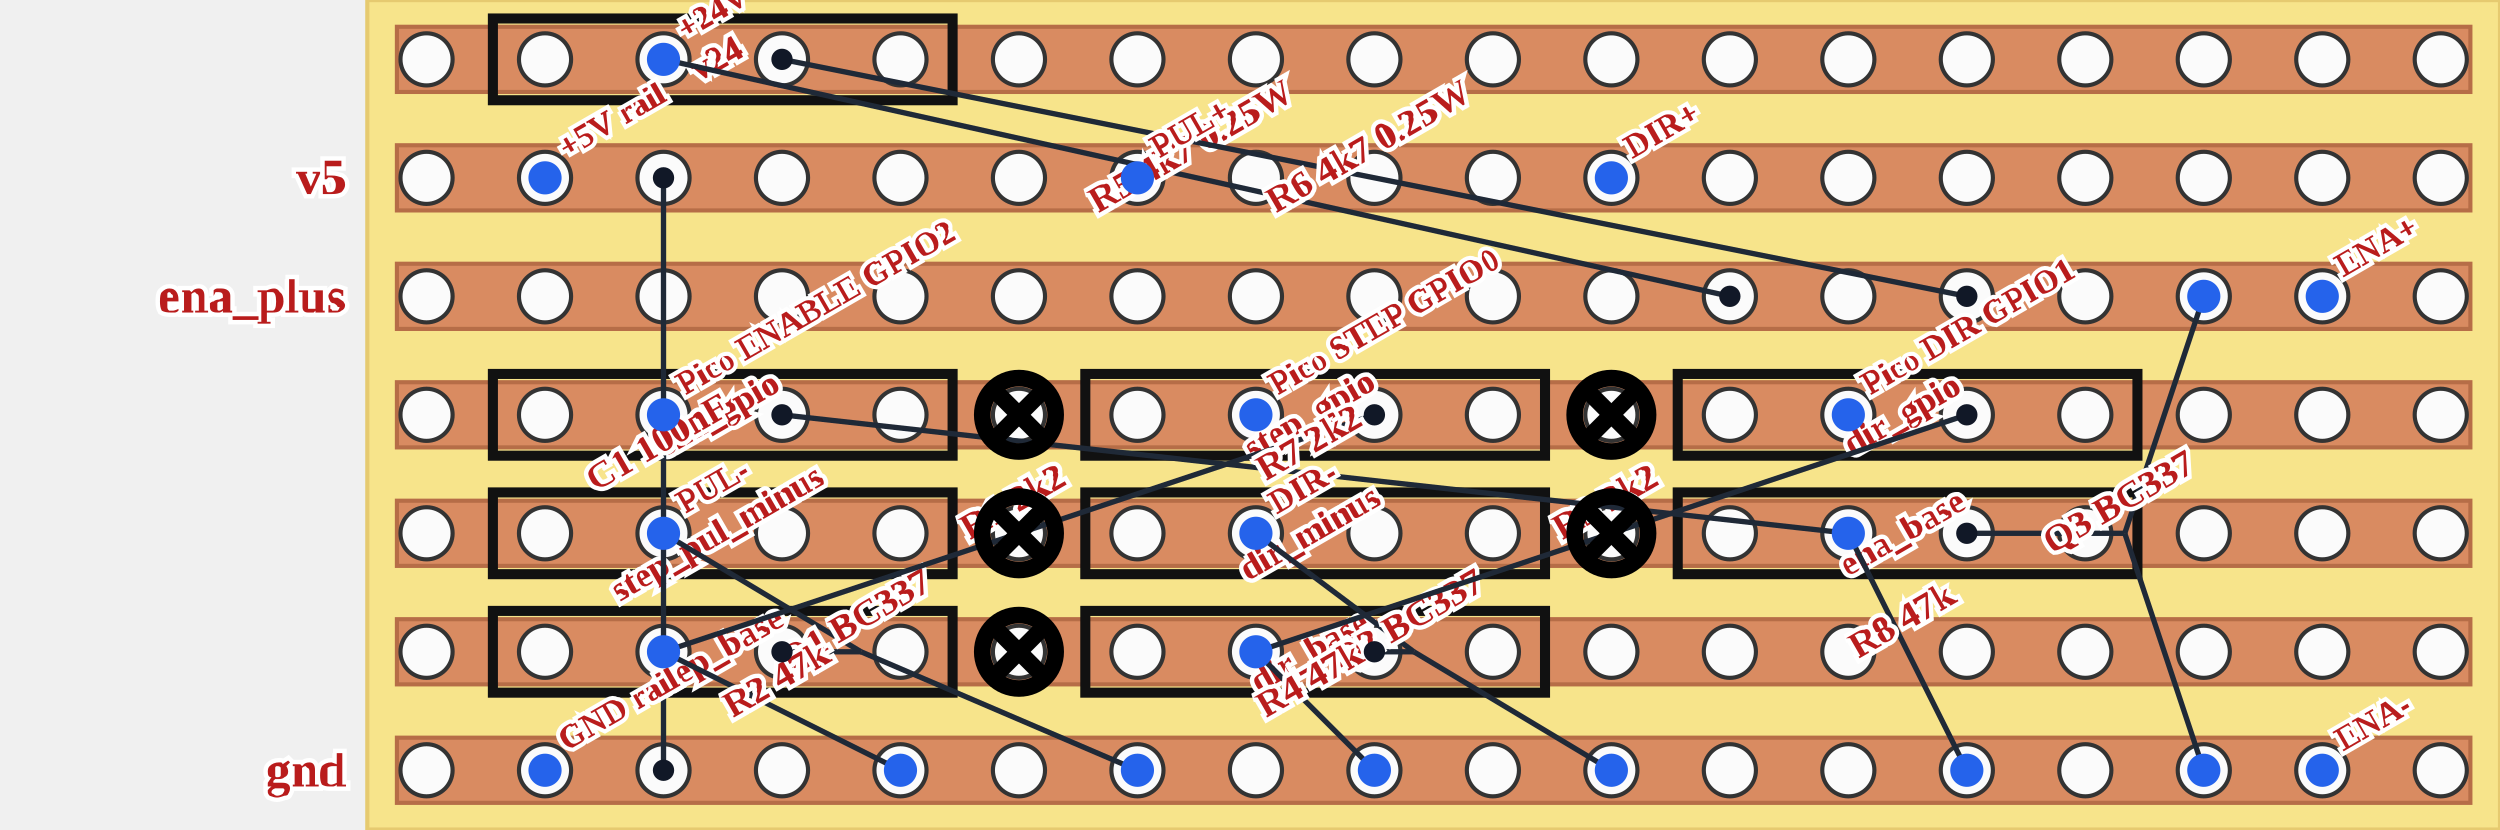
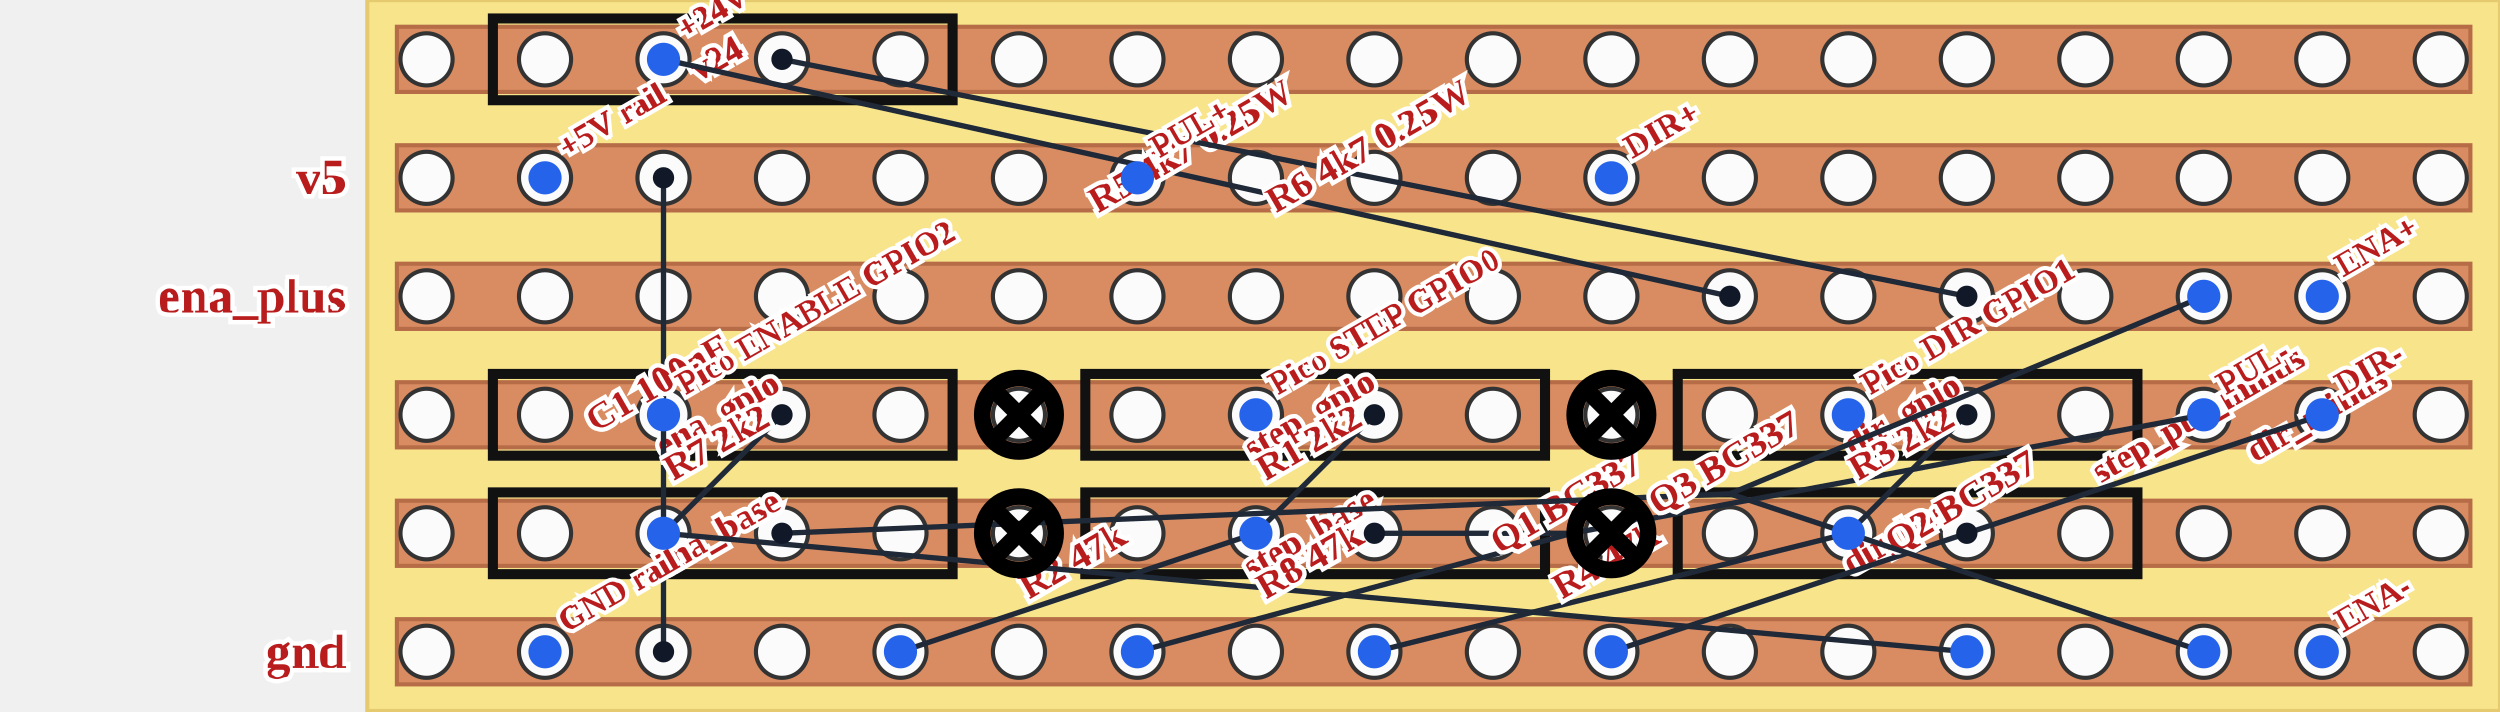
- <svg xmlns="http://www.w3.org/2000/svg" width="675" height="224" viewBox="-3.100 0 21.100 7.000">
-   <rect class="board" x="0" y="0" width="18.000" height="7.000" fill="#f7e48b" stroke="#e6ca70" stroke-width="0.035" />
+ <svg xmlns="http://www.w3.org/2000/svg" width="675" height="192" viewBox="-3.100 0 21.100 6.000">
+   <rect class="board" x="0" y="0" width="18.000" height="6.000" fill="#f7e48b" stroke="#e6ca70" stroke-width="0.035" />
  <rect class="copper-strip" data-row="0" data-net="v24" x="0.250" y="0.225" width="17.500" height="0.550" fill="#d98b61" stroke="#b66d47" stroke-width="0.035" />
  <text class="overlay-net-label" data-row="1" data-net="v5" x="-0.180" y="1.635" font-size="0.420" font-weight="700" text-anchor="end" fill="#b91c1c" stroke="#ffffff" stroke-width="0.075" paint-order="stroke">v5</text>
  <rect class="copper-strip" data-row="1" data-net="v5" x="0.250" y="1.225" width="17.500" height="0.550" fill="#d98b61" stroke="#b66d47" stroke-width="0.035" />
  <text class="overlay-net-label" data-row="2" data-net="ena_plus" x="-0.180" y="2.635" font-size="0.420" font-weight="700" text-anchor="end" fill="#b91c1c" stroke="#ffffff" stroke-width="0.075" paint-order="stroke">ena_plus</text>
  <rect class="copper-strip" data-row="2" data-net="ena_plus" x="0.250" y="2.225" width="17.500" height="0.550" fill="#d98b61" stroke="#b66d47" stroke-width="0.035" />
  <rect class="copper-strip" data-row="3" data-net="" x="0.250" y="3.225" width="17.500" height="0.550" fill="#d98b61" stroke="#b66d47" stroke-width="0.035" />
  <rect class="copper-strip" data-row="4" data-net="" x="0.250" y="4.225" width="17.500" height="0.550" fill="#d98b61" stroke="#b66d47" stroke-width="0.035" />
-   <rect class="copper-strip" data-row="5" data-net="" x="0.250" y="5.225" width="17.500" height="0.550" fill="#d98b61" stroke="#b66d47" stroke-width="0.035" />
-   <text class="overlay-net-label" data-row="6" data-net="gnd" x="-0.180" y="6.635" font-size="0.420" font-weight="700" text-anchor="end" fill="#b91c1c" stroke="#ffffff" stroke-width="0.075" paint-order="stroke">gnd</text>
-   <rect class="copper-strip" data-row="6" data-net="gnd" x="0.250" y="6.225" width="17.500" height="0.550" fill="#d98b61" stroke="#b66d47" stroke-width="0.035" />
+   <text class="overlay-net-label" data-row="5" data-net="gnd" x="-0.180" y="5.635" font-size="0.420" font-weight="700" text-anchor="end" fill="#b91c1c" stroke="#ffffff" stroke-width="0.075" paint-order="stroke">gnd</text>
+   <rect class="copper-strip" data-row="5" data-net="gnd" x="0.250" y="5.225" width="17.500" height="0.550" fill="#d98b61" stroke="#b66d47" stroke-width="0.035" />
  <circle class="hole" data-col="0" data-row="0" cx="0.500" cy="0.500" r="0.220" fill="#fbfbfb" stroke="#333333" stroke-width="0.035" />
  <circle class="hole" data-col="1" data-row="0" cx="1.500" cy="0.500" r="0.220" fill="#fbfbfb" stroke="#333333" stroke-width="0.035" />
  <circle class="hole" data-col="2" data-row="0" cx="2.500" cy="0.500" r="0.220" fill="#fbfbfb" stroke="#333333" stroke-width="0.035" />
  <circle class="hole" data-col="3" data-row="0" cx="3.500" cy="0.500" r="0.220" fill="#fbfbfb" stroke="#333333" stroke-width="0.035" />
  <circle class="hole" data-col="4" data-row="0" cx="4.500" cy="0.500" r="0.220" fill="#fbfbfb" stroke="#333333" stroke-width="0.035" />
  <circle class="hole" data-col="5" data-row="0" cx="5.500" cy="0.500" r="0.220" fill="#fbfbfb" stroke="#333333" stroke-width="0.035" />
  <circle class="hole" data-col="6" data-row="0" cx="6.500" cy="0.500" r="0.220" fill="#fbfbfb" stroke="#333333" stroke-width="0.035" />
  <circle class="hole" data-col="7" data-row="0" cx="7.500" cy="0.500" r="0.220" fill="#fbfbfb" stroke="#333333" stroke-width="0.035" />
  <circle class="hole" data-col="8" data-row="0" cx="8.500" cy="0.500" r="0.220" fill="#fbfbfb" stroke="#333333" stroke-width="0.035" />
  <circle class="hole" data-col="9" data-row="0" cx="9.500" cy="0.500" r="0.220" fill="#fbfbfb" stroke="#333333" stroke-width="0.035" />
  <circle class="hole" data-col="10" data-row="0" cx="10.500" cy="0.500" r="0.220" fill="#fbfbfb" stroke="#333333" stroke-width="0.035" />
  <circle class="hole" data-col="11" data-row="0" cx="11.500" cy="0.500" r="0.220" fill="#fbfbfb" stroke="#333333" stroke-width="0.035" />
  <circle class="hole" data-col="12" data-row="0" cx="12.500" cy="0.500" r="0.220" fill="#fbfbfb" stroke="#333333" stroke-width="0.035" />
  <circle class="hole" data-col="13" data-row="0" cx="13.500" cy="0.500" r="0.220" fill="#fbfbfb" stroke="#333333" stroke-width="0.035" />
  <circle class="hole" data-col="14" data-row="0" cx="14.500" cy="0.500" r="0.220" fill="#fbfbfb" stroke="#333333" stroke-width="0.035" />
  <circle class="hole" data-col="15" data-row="0" cx="15.500" cy="0.500" r="0.220" fill="#fbfbfb" stroke="#333333" stroke-width="0.035" />
  <circle class="hole" data-col="16" data-row="0" cx="16.500" cy="0.500" r="0.220" fill="#fbfbfb" stroke="#333333" stroke-width="0.035" />
  <circle class="hole" data-col="17" data-row="0" cx="17.500" cy="0.500" r="0.220" fill="#fbfbfb" stroke="#333333" stroke-width="0.035" />
  <circle class="hole" data-col="0" data-row="1" cx="0.500" cy="1.500" r="0.220" fill="#fbfbfb" stroke="#333333" stroke-width="0.035" />
  <circle class="hole" data-col="1" data-row="1" cx="1.500" cy="1.500" r="0.220" fill="#fbfbfb" stroke="#333333" stroke-width="0.035" />
  <circle class="hole" data-col="2" data-row="1" cx="2.500" cy="1.500" r="0.220" fill="#fbfbfb" stroke="#333333" stroke-width="0.035" />
  <circle class="hole" data-col="3" data-row="1" cx="3.500" cy="1.500" r="0.220" fill="#fbfbfb" stroke="#333333" stroke-width="0.035" />
  <circle class="hole" data-col="4" data-row="1" cx="4.500" cy="1.500" r="0.220" fill="#fbfbfb" stroke="#333333" stroke-width="0.035" />
  <circle class="hole" data-col="5" data-row="1" cx="5.500" cy="1.500" r="0.220" fill="#fbfbfb" stroke="#333333" stroke-width="0.035" />
  <circle class="hole" data-col="6" data-row="1" cx="6.500" cy="1.500" r="0.220" fill="#fbfbfb" stroke="#333333" stroke-width="0.035" />
  <circle class="hole" data-col="7" data-row="1" cx="7.500" cy="1.500" r="0.220" fill="#fbfbfb" stroke="#333333" stroke-width="0.035" />
  <circle class="hole" data-col="8" data-row="1" cx="8.500" cy="1.500" r="0.220" fill="#fbfbfb" stroke="#333333" stroke-width="0.035" />
  <circle class="hole" data-col="9" data-row="1" cx="9.500" cy="1.500" r="0.220" fill="#fbfbfb" stroke="#333333" stroke-width="0.035" />
  <circle class="hole" data-col="10" data-row="1" cx="10.500" cy="1.500" r="0.220" fill="#fbfbfb" stroke="#333333" stroke-width="0.035" />
  <circle class="hole" data-col="11" data-row="1" cx="11.500" cy="1.500" r="0.220" fill="#fbfbfb" stroke="#333333" stroke-width="0.035" />
  <circle class="hole" data-col="12" data-row="1" cx="12.500" cy="1.500" r="0.220" fill="#fbfbfb" stroke="#333333" stroke-width="0.035" />
  <circle class="hole" data-col="13" data-row="1" cx="13.500" cy="1.500" r="0.220" fill="#fbfbfb" stroke="#333333" stroke-width="0.035" />
  <circle class="hole" data-col="14" data-row="1" cx="14.500" cy="1.500" r="0.220" fill="#fbfbfb" stroke="#333333" stroke-width="0.035" />
  <circle class="hole" data-col="15" data-row="1" cx="15.500" cy="1.500" r="0.220" fill="#fbfbfb" stroke="#333333" stroke-width="0.035" />
  <circle class="hole" data-col="16" data-row="1" cx="16.500" cy="1.500" r="0.220" fill="#fbfbfb" stroke="#333333" stroke-width="0.035" />
  <circle class="hole" data-col="17" data-row="1" cx="17.500" cy="1.500" r="0.220" fill="#fbfbfb" stroke="#333333" stroke-width="0.035" />
  <circle class="hole" data-col="0" data-row="2" cx="0.500" cy="2.500" r="0.220" fill="#fbfbfb" stroke="#333333" stroke-width="0.035" />
  <circle class="hole" data-col="1" data-row="2" cx="1.500" cy="2.500" r="0.220" fill="#fbfbfb" stroke="#333333" stroke-width="0.035" />
  <circle class="hole" data-col="2" data-row="2" cx="2.500" cy="2.500" r="0.220" fill="#fbfbfb" stroke="#333333" stroke-width="0.035" />
  <circle class="hole" data-col="3" data-row="2" cx="3.500" cy="2.500" r="0.220" fill="#fbfbfb" stroke="#333333" stroke-width="0.035" />
  <circle class="hole" data-col="4" data-row="2" cx="4.500" cy="2.500" r="0.220" fill="#fbfbfb" stroke="#333333" stroke-width="0.035" />
  <circle class="hole" data-col="5" data-row="2" cx="5.500" cy="2.500" r="0.220" fill="#fbfbfb" stroke="#333333" stroke-width="0.035" />
  <circle class="hole" data-col="6" data-row="2" cx="6.500" cy="2.500" r="0.220" fill="#fbfbfb" stroke="#333333" stroke-width="0.035" />
  <circle class="hole" data-col="7" data-row="2" cx="7.500" cy="2.500" r="0.220" fill="#fbfbfb" stroke="#333333" stroke-width="0.035" />
  <circle class="hole" data-col="8" data-row="2" cx="8.500" cy="2.500" r="0.220" fill="#fbfbfb" stroke="#333333" stroke-width="0.035" />
  <circle class="hole" data-col="9" data-row="2" cx="9.500" cy="2.500" r="0.220" fill="#fbfbfb" stroke="#333333" stroke-width="0.035" />
  <circle class="hole" data-col="10" data-row="2" cx="10.500" cy="2.500" r="0.220" fill="#fbfbfb" stroke="#333333" stroke-width="0.035" />
  <circle class="hole" data-col="11" data-row="2" cx="11.500" cy="2.500" r="0.220" fill="#fbfbfb" stroke="#333333" stroke-width="0.035" />
  <circle class="hole" data-col="12" data-row="2" cx="12.500" cy="2.500" r="0.220" fill="#fbfbfb" stroke="#333333" stroke-width="0.035" />
  <circle class="hole" data-col="13" data-row="2" cx="13.500" cy="2.500" r="0.220" fill="#fbfbfb" stroke="#333333" stroke-width="0.035" />
  <circle class="hole" data-col="14" data-row="2" cx="14.500" cy="2.500" r="0.220" fill="#fbfbfb" stroke="#333333" stroke-width="0.035" />
  <circle class="hole" data-col="15" data-row="2" cx="15.500" cy="2.500" r="0.220" fill="#fbfbfb" stroke="#333333" stroke-width="0.035" />
  <circle class="hole" data-col="16" data-row="2" cx="16.500" cy="2.500" r="0.220" fill="#fbfbfb" stroke="#333333" stroke-width="0.035" />
  <circle class="hole" data-col="17" data-row="2" cx="17.500" cy="2.500" r="0.220" fill="#fbfbfb" stroke="#333333" stroke-width="0.035" />
  <circle class="hole" data-col="0" data-row="3" cx="0.500" cy="3.500" r="0.220" fill="#fbfbfb" stroke="#333333" stroke-width="0.035" />
  <circle class="hole" data-col="1" data-row="3" cx="1.500" cy="3.500" r="0.220" fill="#fbfbfb" stroke="#333333" stroke-width="0.035" />
  <circle class="hole" data-col="2" data-row="3" cx="2.500" cy="3.500" r="0.220" fill="#fbfbfb" stroke="#333333" stroke-width="0.035" />
  <circle class="hole" data-col="3" data-row="3" cx="3.500" cy="3.500" r="0.220" fill="#fbfbfb" stroke="#333333" stroke-width="0.035" />
  <circle class="hole" data-col="4" data-row="3" cx="4.500" cy="3.500" r="0.220" fill="#fbfbfb" stroke="#333333" stroke-width="0.035" />
  <circle class="hole" data-col="5" data-row="3" cx="5.500" cy="3.500" r="0.220" fill="#fbfbfb" stroke="#333333" stroke-width="0.035" />
  <circle class="hole" data-col="6" data-row="3" cx="6.500" cy="3.500" r="0.220" fill="#fbfbfb" stroke="#333333" stroke-width="0.035" />
  <circle class="hole" data-col="7" data-row="3" cx="7.500" cy="3.500" r="0.220" fill="#fbfbfb" stroke="#333333" stroke-width="0.035" />
  <circle class="hole" data-col="8" data-row="3" cx="8.500" cy="3.500" r="0.220" fill="#fbfbfb" stroke="#333333" stroke-width="0.035" />
  <circle class="hole" data-col="9" data-row="3" cx="9.500" cy="3.500" r="0.220" fill="#fbfbfb" stroke="#333333" stroke-width="0.035" />
  <circle class="hole" data-col="10" data-row="3" cx="10.500" cy="3.500" r="0.220" fill="#fbfbfb" stroke="#333333" stroke-width="0.035" />
  <circle class="hole" data-col="11" data-row="3" cx="11.500" cy="3.500" r="0.220" fill="#fbfbfb" stroke="#333333" stroke-width="0.035" />
  <circle class="hole" data-col="12" data-row="3" cx="12.500" cy="3.500" r="0.220" fill="#fbfbfb" stroke="#333333" stroke-width="0.035" />
  <circle class="hole" data-col="13" data-row="3" cx="13.500" cy="3.500" r="0.220" fill="#fbfbfb" stroke="#333333" stroke-width="0.035" />
  <circle class="hole" data-col="14" data-row="3" cx="14.500" cy="3.500" r="0.220" fill="#fbfbfb" stroke="#333333" stroke-width="0.035" />
  <circle class="hole" data-col="15" data-row="3" cx="15.500" cy="3.500" r="0.220" fill="#fbfbfb" stroke="#333333" stroke-width="0.035" />
  <circle class="hole" data-col="16" data-row="3" cx="16.500" cy="3.500" r="0.220" fill="#fbfbfb" stroke="#333333" stroke-width="0.035" />
  <circle class="hole" data-col="17" data-row="3" cx="17.500" cy="3.500" r="0.220" fill="#fbfbfb" stroke="#333333" stroke-width="0.035" />
  <circle class="hole" data-col="0" data-row="4" cx="0.500" cy="4.500" r="0.220" fill="#fbfbfb" stroke="#333333" stroke-width="0.035" />
  <circle class="hole" data-col="1" data-row="4" cx="1.500" cy="4.500" r="0.220" fill="#fbfbfb" stroke="#333333" stroke-width="0.035" />
  <circle class="hole" data-col="2" data-row="4" cx="2.500" cy="4.500" r="0.220" fill="#fbfbfb" stroke="#333333" stroke-width="0.035" />
  <circle class="hole" data-col="3" data-row="4" cx="3.500" cy="4.500" r="0.220" fill="#fbfbfb" stroke="#333333" stroke-width="0.035" />
  <circle class="hole" data-col="4" data-row="4" cx="4.500" cy="4.500" r="0.220" fill="#fbfbfb" stroke="#333333" stroke-width="0.035" />
  <circle class="hole" data-col="5" data-row="4" cx="5.500" cy="4.500" r="0.220" fill="#fbfbfb" stroke="#333333" stroke-width="0.035" />
  <circle class="hole" data-col="6" data-row="4" cx="6.500" cy="4.500" r="0.220" fill="#fbfbfb" stroke="#333333" stroke-width="0.035" />
  <circle class="hole" data-col="7" data-row="4" cx="7.500" cy="4.500" r="0.220" fill="#fbfbfb" stroke="#333333" stroke-width="0.035" />
  <circle class="hole" data-col="8" data-row="4" cx="8.500" cy="4.500" r="0.220" fill="#fbfbfb" stroke="#333333" stroke-width="0.035" />
  <circle class="hole" data-col="9" data-row="4" cx="9.500" cy="4.500" r="0.220" fill="#fbfbfb" stroke="#333333" stroke-width="0.035" />
  <circle class="hole" data-col="10" data-row="4" cx="10.500" cy="4.500" r="0.220" fill="#fbfbfb" stroke="#333333" stroke-width="0.035" />
  <circle class="hole" data-col="11" data-row="4" cx="11.500" cy="4.500" r="0.220" fill="#fbfbfb" stroke="#333333" stroke-width="0.035" />
  <circle class="hole" data-col="12" data-row="4" cx="12.500" cy="4.500" r="0.220" fill="#fbfbfb" stroke="#333333" stroke-width="0.035" />
  <circle class="hole" data-col="13" data-row="4" cx="13.500" cy="4.500" r="0.220" fill="#fbfbfb" stroke="#333333" stroke-width="0.035" />
  <circle class="hole" data-col="14" data-row="4" cx="14.500" cy="4.500" r="0.220" fill="#fbfbfb" stroke="#333333" stroke-width="0.035" />
  <circle class="hole" data-col="15" data-row="4" cx="15.500" cy="4.500" r="0.220" fill="#fbfbfb" stroke="#333333" stroke-width="0.035" />
  <circle class="hole" data-col="16" data-row="4" cx="16.500" cy="4.500" r="0.220" fill="#fbfbfb" stroke="#333333" stroke-width="0.035" />
  <circle class="hole" data-col="17" data-row="4" cx="17.500" cy="4.500" r="0.220" fill="#fbfbfb" stroke="#333333" stroke-width="0.035" />
  <circle class="hole" data-col="0" data-row="5" cx="0.500" cy="5.500" r="0.220" fill="#fbfbfb" stroke="#333333" stroke-width="0.035" />
  <circle class="hole" data-col="1" data-row="5" cx="1.500" cy="5.500" r="0.220" fill="#fbfbfb" stroke="#333333" stroke-width="0.035" />
  <circle class="hole" data-col="2" data-row="5" cx="2.500" cy="5.500" r="0.220" fill="#fbfbfb" stroke="#333333" stroke-width="0.035" />
  <circle class="hole" data-col="3" data-row="5" cx="3.500" cy="5.500" r="0.220" fill="#fbfbfb" stroke="#333333" stroke-width="0.035" />
  <circle class="hole" data-col="4" data-row="5" cx="4.500" cy="5.500" r="0.220" fill="#fbfbfb" stroke="#333333" stroke-width="0.035" />
  <circle class="hole" data-col="5" data-row="5" cx="5.500" cy="5.500" r="0.220" fill="#fbfbfb" stroke="#333333" stroke-width="0.035" />
  <circle class="hole" data-col="6" data-row="5" cx="6.500" cy="5.500" r="0.220" fill="#fbfbfb" stroke="#333333" stroke-width="0.035" />
  <circle class="hole" data-col="7" data-row="5" cx="7.500" cy="5.500" r="0.220" fill="#fbfbfb" stroke="#333333" stroke-width="0.035" />
  <circle class="hole" data-col="8" data-row="5" cx="8.500" cy="5.500" r="0.220" fill="#fbfbfb" stroke="#333333" stroke-width="0.035" />
  <circle class="hole" data-col="9" data-row="5" cx="9.500" cy="5.500" r="0.220" fill="#fbfbfb" stroke="#333333" stroke-width="0.035" />
  <circle class="hole" data-col="10" data-row="5" cx="10.500" cy="5.500" r="0.220" fill="#fbfbfb" stroke="#333333" stroke-width="0.035" />
  <circle class="hole" data-col="11" data-row="5" cx="11.500" cy="5.500" r="0.220" fill="#fbfbfb" stroke="#333333" stroke-width="0.035" />
  <circle class="hole" data-col="12" data-row="5" cx="12.500" cy="5.500" r="0.220" fill="#fbfbfb" stroke="#333333" stroke-width="0.035" />
  <circle class="hole" data-col="13" data-row="5" cx="13.500" cy="5.500" r="0.220" fill="#fbfbfb" stroke="#333333" stroke-width="0.035" />
  <circle class="hole" data-col="14" data-row="5" cx="14.500" cy="5.500" r="0.220" fill="#fbfbfb" stroke="#333333" stroke-width="0.035" />
  <circle class="hole" data-col="15" data-row="5" cx="15.500" cy="5.500" r="0.220" fill="#fbfbfb" stroke="#333333" stroke-width="0.035" />
  <circle class="hole" data-col="16" data-row="5" cx="16.500" cy="5.500" r="0.220" fill="#fbfbfb" stroke="#333333" stroke-width="0.035" />
  <circle class="hole" data-col="17" data-row="5" cx="17.500" cy="5.500" r="0.220" fill="#fbfbfb" stroke="#333333" stroke-width="0.035" />
-   <circle class="hole" data-col="0" data-row="6" cx="0.500" cy="6.500" r="0.220" fill="#fbfbfb" stroke="#333333" stroke-width="0.035" />
-   <circle class="hole" data-col="1" data-row="6" cx="1.500" cy="6.500" r="0.220" fill="#fbfbfb" stroke="#333333" stroke-width="0.035" />
-   <circle class="hole" data-col="2" data-row="6" cx="2.500" cy="6.500" r="0.220" fill="#fbfbfb" stroke="#333333" stroke-width="0.035" />
-   <circle class="hole" data-col="3" data-row="6" cx="3.500" cy="6.500" r="0.220" fill="#fbfbfb" stroke="#333333" stroke-width="0.035" />
-   <circle class="hole" data-col="4" data-row="6" cx="4.500" cy="6.500" r="0.220" fill="#fbfbfb" stroke="#333333" stroke-width="0.035" />
-   <circle class="hole" data-col="5" data-row="6" cx="5.500" cy="6.500" r="0.220" fill="#fbfbfb" stroke="#333333" stroke-width="0.035" />
-   <circle class="hole" data-col="6" data-row="6" cx="6.500" cy="6.500" r="0.220" fill="#fbfbfb" stroke="#333333" stroke-width="0.035" />
-   <circle class="hole" data-col="7" data-row="6" cx="7.500" cy="6.500" r="0.220" fill="#fbfbfb" stroke="#333333" stroke-width="0.035" />
-   <circle class="hole" data-col="8" data-row="6" cx="8.500" cy="6.500" r="0.220" fill="#fbfbfb" stroke="#333333" stroke-width="0.035" />
-   <circle class="hole" data-col="9" data-row="6" cx="9.500" cy="6.500" r="0.220" fill="#fbfbfb" stroke="#333333" stroke-width="0.035" />
-   <circle class="hole" data-col="10" data-row="6" cx="10.500" cy="6.500" r="0.220" fill="#fbfbfb" stroke="#333333" stroke-width="0.035" />
-   <circle class="hole" data-col="11" data-row="6" cx="11.500" cy="6.500" r="0.220" fill="#fbfbfb" stroke="#333333" stroke-width="0.035" />
-   <circle class="hole" data-col="12" data-row="6" cx="12.500" cy="6.500" r="0.220" fill="#fbfbfb" stroke="#333333" stroke-width="0.035" />
-   <circle class="hole" data-col="13" data-row="6" cx="13.500" cy="6.500" r="0.220" fill="#fbfbfb" stroke="#333333" stroke-width="0.035" />
-   <circle class="hole" data-col="14" data-row="6" cx="14.500" cy="6.500" r="0.220" fill="#fbfbfb" stroke="#333333" stroke-width="0.035" />
-   <circle class="hole" data-col="15" data-row="6" cx="15.500" cy="6.500" r="0.220" fill="#fbfbfb" stroke="#333333" stroke-width="0.035" />
-   <circle class="hole" data-col="16" data-row="6" cx="16.500" cy="6.500" r="0.220" fill="#fbfbfb" stroke="#333333" stroke-width="0.035" />
-   <circle class="hole" data-col="17" data-row="6" cx="17.500" cy="6.500" r="0.220" fill="#fbfbfb" stroke="#333333" stroke-width="0.035" />
  <rect class="strip-run-block" data-row="0" data-net="v24" x="1.060" y="0.155" width="3.880" height="0.690" fill="none" stroke="#111111" stroke-width="0.085" />
  <rect class="strip-run-block" data-row="3" data-net="ena_gpio" x="1.060" y="3.155" width="3.880" height="0.690" fill="none" stroke="#111111" stroke-width="0.085" />
  <rect class="strip-run-block" data-row="3" data-net="step_gpio" x="6.060" y="3.155" width="3.880" height="0.690" fill="none" stroke="#111111" stroke-width="0.085" />
  <rect class="strip-run-block" data-row="3" data-net="dir_gpio" x="11.060" y="3.155" width="3.880" height="0.690" fill="none" stroke="#111111" stroke-width="0.085" />
-   <rect class="strip-run-block" data-row="4" data-net="step_pul_minus" x="1.060" y="4.155" width="3.880" height="0.690" fill="none" stroke="#111111" stroke-width="0.085" />
-   <rect class="strip-run-block" data-row="4" data-net="dir_minus" x="6.060" y="4.155" width="3.880" height="0.690" fill="none" stroke="#111111" stroke-width="0.085" />
-   <rect class="strip-run-block" data-row="4" data-net="ena_base" x="11.060" y="4.155" width="3.880" height="0.690" fill="none" stroke="#111111" stroke-width="0.085" />
-   <rect class="strip-run-block" data-row="5" data-net="step_base" x="1.060" y="5.155" width="3.880" height="0.690" fill="none" stroke="#111111" stroke-width="0.085" />
-   <rect class="strip-run-block" data-row="5" data-net="dir_base" x="6.060" y="5.155" width="3.880" height="0.690" fill="none" stroke="#111111" stroke-width="0.085" />
+   <rect class="strip-run-block" data-row="4" data-net="ena_base" x="1.060" y="4.155" width="3.880" height="0.690" fill="none" stroke="#111111" stroke-width="0.085" />
+   <rect class="strip-run-block" data-row="4" data-net="step_base" x="6.060" y="4.155" width="3.880" height="0.690" fill="none" stroke="#111111" stroke-width="0.085" />
+   <rect class="strip-run-block" data-row="4" data-net="dir_base" x="11.060" y="4.155" width="3.880" height="0.690" fill="none" stroke="#111111" stroke-width="0.085" />
  <text class="overlay-net-run-label" data-row="0" data-net="v24" x="3.000" y="0.580" font-size="0.300" font-weight="700" text-anchor="middle" fill="#b91c1c" stroke="#ffffff" stroke-width="0.075" paint-order="stroke" transform="rotate(-30.0 3.000 0.580)">v24</text>
  <text class="overlay-net-run-label" data-row="3" data-net="ena_gpio" x="3.000" y="3.580" font-size="0.300" font-weight="700" text-anchor="middle" fill="#b91c1c" stroke="#ffffff" stroke-width="0.075" paint-order="stroke" transform="rotate(-30.0 3.000 3.580)">ena_gpio</text>
  <text class="overlay-net-run-label" data-row="3" data-net="step_gpio" x="8.000" y="3.580" font-size="0.300" font-weight="700" text-anchor="middle" fill="#b91c1c" stroke="#ffffff" stroke-width="0.075" paint-order="stroke" transform="rotate(-30.0 8.000 3.580)">step_gpio</text>
  <text class="overlay-net-run-label" data-row="3" data-net="dir_gpio" x="13.000" y="3.580" font-size="0.300" font-weight="700" text-anchor="middle" fill="#b91c1c" stroke="#ffffff" stroke-width="0.075" paint-order="stroke" transform="rotate(-30.0 13.000 3.580)">dir_gpio</text>
-   <text class="overlay-net-run-label" data-row="4" data-net="step_pul_minus" x="3.000" y="4.580" font-size="0.300" font-weight="700" text-anchor="middle" fill="#b91c1c" stroke="#ffffff" stroke-width="0.075" paint-order="stroke" transform="rotate(-30.0 3.000 4.580)">step_pul_minus</text>
-   <text class="overlay-net-run-label" data-row="4" data-net="dir_minus" x="8.000" y="4.580" font-size="0.300" font-weight="700" text-anchor="middle" fill="#b91c1c" stroke="#ffffff" stroke-width="0.075" paint-order="stroke" transform="rotate(-30.0 8.000 4.580)">dir_minus</text>
-   <text class="overlay-net-run-label" data-row="4" data-net="ena_base" x="13.000" y="4.580" font-size="0.300" font-weight="700" text-anchor="middle" fill="#b91c1c" stroke="#ffffff" stroke-width="0.075" paint-order="stroke" transform="rotate(-30.0 13.000 4.580)">ena_base</text>
-   <text class="overlay-net-run-label" data-row="5" data-net="step_base" x="3.000" y="5.580" font-size="0.300" font-weight="700" text-anchor="middle" fill="#b91c1c" stroke="#ffffff" stroke-width="0.075" paint-order="stroke" transform="rotate(-30.0 3.000 5.580)">step_base</text>
-   <text class="overlay-net-run-label" data-row="5" data-net="dir_base" x="8.000" y="5.580" font-size="0.300" font-weight="700" text-anchor="middle" fill="#b91c1c" stroke="#ffffff" stroke-width="0.075" paint-order="stroke" transform="rotate(-30.0 8.000 5.580)">dir_base</text>
-   <line class="overlay-element" data-element="C1" x1="2.500" y1="1.500" x2="2.500" y2="6.500" stroke="#1f2937" stroke-width="0.045" />
-   <text class="overlay-element-label" x="2.500" y="3.820" font-size="0.320" font-weight="700" text-anchor="middle" fill="#b91c1c" stroke="#ffffff" stroke-width="0.075" paint-order="stroke" transform="rotate(-30.0 2.500 3.820)">C1 100nF</text>
-   <line class="overlay-element" data-element="Q1" x1="4.167" y1="5.500" x2="3.500" y2="5.500" stroke="#1f2937" stroke-width="0.045" />
-   <line class="overlay-element" data-element="Q1" x1="4.167" y1="5.500" x2="2.500" y2="4.500" stroke="#1f2937" stroke-width="0.045" />
-   <line class="overlay-element" data-element="Q1" x1="4.167" y1="5.500" x2="6.500" y2="6.500" stroke="#1f2937" stroke-width="0.045" />
-   <text class="overlay-element-label" x="4.167" y="5.320" font-size="0.320" font-weight="700" text-anchor="middle" fill="#b91c1c" stroke="#ffffff" stroke-width="0.075" paint-order="stroke" transform="rotate(-30.0 4.167 5.320)">Q1 BC337</text>
-   <line class="overlay-element" data-element="R1" x1="8.500" y1="3.500" x2="2.500" y2="5.500" stroke="#1f2937" stroke-width="0.045" />
-   <text class="overlay-element-label" x="5.500" y="4.320" font-size="0.320" font-weight="700" text-anchor="middle" fill="#b91c1c" stroke="#ffffff" stroke-width="0.075" paint-order="stroke" transform="rotate(-30.0 5.500 4.320)">R1 2k2</text>
-   <line class="overlay-element" data-element="R2" x1="2.500" y1="5.500" x2="4.500" y2="6.500" stroke="#1f2937" stroke-width="0.045" />
-   <text class="overlay-element-label" x="3.500" y="5.820" font-size="0.320" font-weight="700" text-anchor="middle" fill="#b91c1c" stroke="#ffffff" stroke-width="0.075" paint-order="stroke" transform="rotate(-30.0 3.500 5.820)">R2 47k</text>
-   <line class="overlay-element" data-element="Q2" x1="8.833" y1="5.500" x2="8.500" y2="5.500" stroke="#1f2937" stroke-width="0.045" />
-   <line class="overlay-element" data-element="Q2" x1="8.833" y1="5.500" x2="7.500" y2="4.500" stroke="#1f2937" stroke-width="0.045" />
-   <line class="overlay-element" data-element="Q2" x1="8.833" y1="5.500" x2="10.500" y2="6.500" stroke="#1f2937" stroke-width="0.045" />
-   <text class="overlay-element-label" x="8.833" y="5.320" font-size="0.320" font-weight="700" text-anchor="middle" fill="#b91c1c" stroke="#ffffff" stroke-width="0.075" paint-order="stroke" transform="rotate(-30.0 8.833 5.320)">Q2 BC337</text>
-   <line class="overlay-element" data-element="R3" x1="13.500" y1="3.500" x2="7.500" y2="5.500" stroke="#1f2937" stroke-width="0.045" />
-   <text class="overlay-element-label" x="10.500" y="4.320" font-size="0.320" font-weight="700" text-anchor="middle" fill="#b91c1c" stroke="#ffffff" stroke-width="0.075" paint-order="stroke" transform="rotate(-30.0 10.500 4.320)">R3 2k2</text>
-   <line class="overlay-element" data-element="R4" x1="7.500" y1="5.500" x2="8.500" y2="6.500" stroke="#1f2937" stroke-width="0.045" />
-   <text class="overlay-element-label" x="8.000" y="5.820" font-size="0.320" font-weight="700" text-anchor="middle" fill="#b91c1c" stroke="#ffffff" stroke-width="0.075" paint-order="stroke" transform="rotate(-30.0 8.000 5.820)">R4 47k</text>
+   <text class="overlay-net-run-label" data-row="4" data-net="ena_base" x="3.000" y="4.580" font-size="0.300" font-weight="700" text-anchor="middle" fill="#b91c1c" stroke="#ffffff" stroke-width="0.075" paint-order="stroke" transform="rotate(-30.0 3.000 4.580)">ena_base</text>
+   <text class="overlay-net-run-label" data-row="4" data-net="step_base" x="8.000" y="4.580" font-size="0.300" font-weight="700" text-anchor="middle" fill="#b91c1c" stroke="#ffffff" stroke-width="0.075" paint-order="stroke" transform="rotate(-30.0 8.000 4.580)">step_base</text>
+   <text class="overlay-net-run-label" data-row="4" data-net="dir_base" x="13.000" y="4.580" font-size="0.300" font-weight="700" text-anchor="middle" fill="#b91c1c" stroke="#ffffff" stroke-width="0.075" paint-order="stroke" transform="rotate(-30.0 13.000 4.580)">dir_base</text>
+   <text class="overlay-local-point-label" data-row="3" data-net="step_pul_minus" x="15.500" y="3.580" font-size="0.300" font-weight="700" text-anchor="middle" fill="#b91c1c" stroke="#ffffff" stroke-width="0.075" paint-order="stroke" transform="rotate(-30.0 15.500 3.580)">step_pul_minus</text>
+   <text class="overlay-local-point-label" data-row="3" data-net="dir_minus" x="16.500" y="3.580" font-size="0.300" font-weight="700" text-anchor="middle" fill="#b91c1c" stroke="#ffffff" stroke-width="0.075" paint-order="stroke" transform="rotate(-30.0 16.500 3.580)">dir_minus</text>
+   <line class="overlay-element" data-element="C1" x1="2.500" y1="1.500" x2="2.500" y2="5.500" stroke="#1f2937" stroke-width="0.045" />
+   <text class="overlay-element-label" x="2.500" y="3.320" font-size="0.320" font-weight="700" text-anchor="middle" fill="#b91c1c" stroke="#ffffff" stroke-width="0.075" paint-order="stroke" transform="rotate(-30.0 2.500 3.320)">C1 100nF</text>
+   <line class="overlay-element" data-element="Q1" x1="10.167" y1="4.500" x2="8.500" y2="4.500" stroke="#1f2937" stroke-width="0.045" />
+   <line class="overlay-element" data-element="Q1" x1="10.167" y1="4.500" x2="15.500" y2="3.500" stroke="#1f2937" stroke-width="0.045" />
+   <line class="overlay-element" data-element="Q1" x1="10.167" y1="4.500" x2="6.500" y2="5.500" stroke="#1f2937" stroke-width="0.045" />
+   <text class="overlay-element-label" x="10.167" y="4.320" font-size="0.320" font-weight="700" text-anchor="middle" fill="#b91c1c" stroke="#ffffff" stroke-width="0.075" paint-order="stroke" transform="rotate(-30.0 10.167 4.320)">Q1 BC337</text>
+   <line class="overlay-element" data-element="R1" x1="8.500" y1="3.500" x2="7.500" y2="4.500" stroke="#1f2937" stroke-width="0.045" />
+   <text class="overlay-element-label" x="8.000" y="3.820" font-size="0.320" font-weight="700" text-anchor="middle" fill="#b91c1c" stroke="#ffffff" stroke-width="0.075" paint-order="stroke" transform="rotate(-30.0 8.000 3.820)">R1 2k2</text>
+   <line class="overlay-element" data-element="R2" x1="7.500" y1="4.500" x2="4.500" y2="5.500" stroke="#1f2937" stroke-width="0.045" />
+   <text class="overlay-element-label" x="6.000" y="4.820" font-size="0.320" font-weight="700" text-anchor="middle" fill="#b91c1c" stroke="#ffffff" stroke-width="0.075" paint-order="stroke" transform="rotate(-30.0 6.000 4.820)">R2 47k</text>
+   <line class="overlay-element" data-element="Q2" x1="13.500" y1="4.500" x2="13.500" y2="4.500" stroke="#1f2937" stroke-width="0.045" />
+   <line class="overlay-element" data-element="Q2" x1="13.500" y1="4.500" x2="16.500" y2="3.500" stroke="#1f2937" stroke-width="0.045" />
+   <line class="overlay-element" data-element="Q2" x1="13.500" y1="4.500" x2="10.500" y2="5.500" stroke="#1f2937" stroke-width="0.045" />
+   <text class="overlay-element-label" x="13.500" y="4.320" font-size="0.320" font-weight="700" text-anchor="middle" fill="#b91c1c" stroke="#ffffff" stroke-width="0.075" paint-order="stroke" transform="rotate(-30.0 13.500 4.320)">Q2 BC337</text>
+   <line class="overlay-element" data-element="R3" x1="13.500" y1="3.500" x2="12.500" y2="4.500" stroke="#1f2937" stroke-width="0.045" />
+   <text class="overlay-element-label" x="13.000" y="3.820" font-size="0.320" font-weight="700" text-anchor="middle" fill="#b91c1c" stroke="#ffffff" stroke-width="0.075" paint-order="stroke" transform="rotate(-30.0 13.000 3.820)">R3 2k2</text>
+   <line class="overlay-element" data-element="R4" x1="12.500" y1="4.500" x2="8.500" y2="5.500" stroke="#1f2937" stroke-width="0.045" />
+   <text class="overlay-element-label" x="10.500" y="4.820" font-size="0.320" font-weight="700" text-anchor="middle" fill="#b91c1c" stroke="#ffffff" stroke-width="0.075" paint-order="stroke" transform="rotate(-30.0 10.500 4.820)">R4 47k</text>
  <line class="overlay-element" data-element="R5" x1="2.500" y1="0.500" x2="11.500" y2="2.500" stroke="#1f2937" stroke-width="0.045" />
  <text class="overlay-element-label" x="7.000" y="1.320" font-size="0.320" font-weight="700" text-anchor="middle" fill="#b91c1c" stroke="#ffffff" stroke-width="0.075" paint-order="stroke" transform="rotate(-30.0 7.000 1.320)">R5 4k7 0.25W</text>
  <line class="overlay-element" data-element="R6" x1="3.500" y1="0.500" x2="13.500" y2="2.500" stroke="#1f2937" stroke-width="0.045" />
  <text class="overlay-element-label" x="8.500" y="1.320" font-size="0.320" font-weight="700" text-anchor="middle" fill="#b91c1c" stroke="#ffffff" stroke-width="0.075" paint-order="stroke" transform="rotate(-30.0 8.500 1.320)">R6 4k7 0.25W</text>
-   <line class="overlay-element" data-element="Q3" x1="14.833" y1="4.500" x2="13.500" y2="4.500" stroke="#1f2937" stroke-width="0.045" />
-   <line class="overlay-element" data-element="Q3" x1="14.833" y1="4.500" x2="15.500" y2="2.500" stroke="#1f2937" stroke-width="0.045" />
-   <line class="overlay-element" data-element="Q3" x1="14.833" y1="4.500" x2="15.500" y2="6.500" stroke="#1f2937" stroke-width="0.045" />
-   <text class="overlay-element-label" x="14.833" y="4.320" font-size="0.320" font-weight="700" text-anchor="middle" fill="#b91c1c" stroke="#ffffff" stroke-width="0.075" paint-order="stroke" transform="rotate(-30.0 14.833 4.320)">Q3 BC337</text>
-   <line class="overlay-element" data-element="R7" x1="3.500" y1="3.500" x2="12.500" y2="4.500" stroke="#1f2937" stroke-width="0.045" />
-   <text class="overlay-element-label" x="8.000" y="3.820" font-size="0.320" font-weight="700" text-anchor="middle" fill="#b91c1c" stroke="#ffffff" stroke-width="0.075" paint-order="stroke" transform="rotate(-30.0 8.000 3.820)">R7 2k2</text>
-   <line class="overlay-element" data-element="R8" x1="12.500" y1="4.500" x2="13.500" y2="6.500" stroke="#1f2937" stroke-width="0.045" />
-   <text class="overlay-element-label" x="13.000" y="5.320" font-size="0.320" font-weight="700" text-anchor="middle" fill="#b91c1c" stroke="#ffffff" stroke-width="0.075" paint-order="stroke" transform="rotate(-30.0 13.000 5.320)">R8 47k</text>
+   <line class="overlay-element" data-element="Q3" x1="11.500" y1="4.167" x2="3.500" y2="4.500" stroke="#1f2937" stroke-width="0.045" />
+   <line class="overlay-element" data-element="Q3" x1="11.500" y1="4.167" x2="15.500" y2="2.500" stroke="#1f2937" stroke-width="0.045" />
+   <line class="overlay-element" data-element="Q3" x1="11.500" y1="4.167" x2="15.500" y2="5.500" stroke="#1f2937" stroke-width="0.045" />
+   <text class="overlay-element-label" x="11.500" y="3.987" font-size="0.320" font-weight="700" text-anchor="middle" fill="#b91c1c" stroke="#ffffff" stroke-width="0.075" paint-order="stroke" transform="rotate(-30.0 11.500 3.987)">Q3 BC337</text>
+   <line class="overlay-element" data-element="R7" x1="3.500" y1="3.500" x2="2.500" y2="4.500" stroke="#1f2937" stroke-width="0.045" />
+   <text class="overlay-element-label" x="3.000" y="3.820" font-size="0.320" font-weight="700" text-anchor="middle" fill="#b91c1c" stroke="#ffffff" stroke-width="0.075" paint-order="stroke" transform="rotate(-30.0 3.000 3.820)">R7 2k2</text>
+   <line class="overlay-element" data-element="R8" x1="2.500" y1="4.500" x2="13.500" y2="5.500" stroke="#1f2937" stroke-width="0.045" />
+   <text class="overlay-element-label" x="8.000" y="4.820" font-size="0.320" font-weight="700" text-anchor="middle" fill="#b91c1c" stroke="#ffffff" stroke-width="0.075" paint-order="stroke" transform="rotate(-30.0 8.000 4.820)">R8 47k</text>
  <circle class="overlay-terminal" data-net="v5" data-element="C1" data-terminal="start" cx="2.500" cy="1.500" r="0.090" fill="#111827" />
-   <circle class="overlay-terminal" data-net="gnd" data-element="C1" data-terminal="end" cx="2.500" cy="6.500" r="0.090" fill="#111827" />
-   <circle class="overlay-terminal" data-net="step_base" data-element="Q1" data-terminal="base" cx="3.500" cy="5.500" r="0.090" fill="#111827" />
-   <circle class="overlay-terminal" data-net="step_pul_minus" data-element="Q1" data-terminal="collector" cx="2.500" cy="4.500" r="0.090" fill="#111827" />
-   <circle class="overlay-terminal" data-net="gnd" data-element="Q1" data-terminal="emitter" cx="6.500" cy="6.500" r="0.090" fill="#111827" />
+   <circle class="overlay-terminal" data-net="gnd" data-element="C1" data-terminal="end" cx="2.500" cy="5.500" r="0.090" fill="#111827" />
+   <circle class="overlay-terminal" data-net="step_base" data-element="Q1" data-terminal="base" cx="8.500" cy="4.500" r="0.090" fill="#111827" />
+   <circle class="overlay-terminal" data-net="step_pul_minus" data-element="Q1" data-terminal="collector" cx="15.500" cy="3.500" r="0.090" fill="#111827" />
+   <circle class="overlay-terminal" data-net="gnd" data-element="Q1" data-terminal="emitter" cx="6.500" cy="5.500" r="0.090" fill="#111827" />
  <circle class="overlay-terminal" data-net="step_gpio" data-element="R1" data-terminal="start" cx="8.500" cy="3.500" r="0.090" fill="#111827" />
-   <circle class="overlay-terminal" data-net="step_base" data-element="R1" data-terminal="end" cx="2.500" cy="5.500" r="0.090" fill="#111827" />
-   <circle class="overlay-terminal" data-net="step_base" data-element="R2" data-terminal="start" cx="2.500" cy="5.500" r="0.090" fill="#111827" />
-   <circle class="overlay-terminal" data-net="gnd" data-element="R2" data-terminal="end" cx="4.500" cy="6.500" r="0.090" fill="#111827" />
-   <circle class="overlay-terminal" data-net="dir_base" data-element="Q2" data-terminal="base" cx="8.500" cy="5.500" r="0.090" fill="#111827" />
-   <circle class="overlay-terminal" data-net="dir_minus" data-element="Q2" data-terminal="collector" cx="7.500" cy="4.500" r="0.090" fill="#111827" />
-   <circle class="overlay-terminal" data-net="gnd" data-element="Q2" data-terminal="emitter" cx="10.500" cy="6.500" r="0.090" fill="#111827" />
+   <circle class="overlay-terminal" data-net="step_base" data-element="R1" data-terminal="end" cx="7.500" cy="4.500" r="0.090" fill="#111827" />
+   <circle class="overlay-terminal" data-net="step_base" data-element="R2" data-terminal="start" cx="7.500" cy="4.500" r="0.090" fill="#111827" />
+   <circle class="overlay-terminal" data-net="gnd" data-element="R2" data-terminal="end" cx="4.500" cy="5.500" r="0.090" fill="#111827" />
+   <circle class="overlay-terminal" data-net="dir_base" data-element="Q2" data-terminal="base" cx="13.500" cy="4.500" r="0.090" fill="#111827" />
+   <circle class="overlay-terminal" data-net="dir_minus" data-element="Q2" data-terminal="collector" cx="16.500" cy="3.500" r="0.090" fill="#111827" />
+   <circle class="overlay-terminal" data-net="gnd" data-element="Q2" data-terminal="emitter" cx="10.500" cy="5.500" r="0.090" fill="#111827" />
  <circle class="overlay-terminal" data-net="dir_gpio" data-element="R3" data-terminal="start" cx="13.500" cy="3.500" r="0.090" fill="#111827" />
-   <circle class="overlay-terminal" data-net="dir_base" data-element="R3" data-terminal="end" cx="7.500" cy="5.500" r="0.090" fill="#111827" />
-   <circle class="overlay-terminal" data-net="dir_base" data-element="R4" data-terminal="start" cx="7.500" cy="5.500" r="0.090" fill="#111827" />
-   <circle class="overlay-terminal" data-net="gnd" data-element="R4" data-terminal="end" cx="8.500" cy="6.500" r="0.090" fill="#111827" />
+   <circle class="overlay-terminal" data-net="dir_base" data-element="R3" data-terminal="end" cx="12.500" cy="4.500" r="0.090" fill="#111827" />
+   <circle class="overlay-terminal" data-net="dir_base" data-element="R4" data-terminal="start" cx="12.500" cy="4.500" r="0.090" fill="#111827" />
+   <circle class="overlay-terminal" data-net="gnd" data-element="R4" data-terminal="end" cx="8.500" cy="5.500" r="0.090" fill="#111827" />
  <circle class="overlay-terminal" data-net="v24" data-element="R5" data-terminal="start" cx="2.500" cy="0.500" r="0.090" fill="#111827" />
  <circle class="overlay-terminal" data-net="ena_plus" data-element="R5" data-terminal="end" cx="11.500" cy="2.500" r="0.090" fill="#111827" />
  <circle class="overlay-terminal" data-net="v24" data-element="R6" data-terminal="start" cx="3.500" cy="0.500" r="0.090" fill="#111827" />
  <circle class="overlay-terminal" data-net="ena_plus" data-element="R6" data-terminal="end" cx="13.500" cy="2.500" r="0.090" fill="#111827" />
-   <circle class="overlay-terminal" data-net="ena_base" data-element="Q3" data-terminal="base" cx="13.500" cy="4.500" r="0.090" fill="#111827" />
+   <circle class="overlay-terminal" data-net="ena_base" data-element="Q3" data-terminal="base" cx="3.500" cy="4.500" r="0.090" fill="#111827" />
  <circle class="overlay-terminal" data-net="ena_plus" data-element="Q3" data-terminal="collector" cx="15.500" cy="2.500" r="0.090" fill="#111827" />
-   <circle class="overlay-terminal" data-net="gnd" data-element="Q3" data-terminal="emitter" cx="15.500" cy="6.500" r="0.090" fill="#111827" />
+   <circle class="overlay-terminal" data-net="gnd" data-element="Q3" data-terminal="emitter" cx="15.500" cy="5.500" r="0.090" fill="#111827" />
  <circle class="overlay-terminal" data-net="ena_gpio" data-element="R7" data-terminal="start" cx="3.500" cy="3.500" r="0.090" fill="#111827" />
-   <circle class="overlay-terminal" data-net="ena_base" data-element="R7" data-terminal="end" cx="12.500" cy="4.500" r="0.090" fill="#111827" />
-   <circle class="overlay-terminal" data-net="ena_base" data-element="R8" data-terminal="start" cx="12.500" cy="4.500" r="0.090" fill="#111827" />
-   <circle class="overlay-terminal" data-net="gnd" data-element="R8" data-terminal="end" cx="13.500" cy="6.500" r="0.090" fill="#111827" />
+   <circle class="overlay-terminal" data-net="ena_base" data-element="R7" data-terminal="end" cx="2.500" cy="4.500" r="0.090" fill="#111827" />
+   <circle class="overlay-terminal" data-net="ena_base" data-element="R8" data-terminal="start" cx="2.500" cy="4.500" r="0.090" fill="#111827" />
+   <circle class="overlay-terminal" data-net="gnd" data-element="R8" data-terminal="end" cx="13.500" cy="5.500" r="0.090" fill="#111827" />
  <circle class="overlay-node" data-net="v5" data-node="v5_rail" cx="1.500" cy="1.500" r="0.140" fill="#2563eb" />
  <text class="overlay-node-label" x="1.680" y="1.340" font-size="0.280" font-weight="700" fill="#b91c1c" stroke="#ffffff" stroke-width="0.070" paint-order="stroke" transform="rotate(-30.0 1.680 1.340)">+5V rail</text>
-   <circle class="overlay-node" data-net="gnd" data-node="gnd_rail" cx="1.500" cy="6.500" r="0.140" fill="#2563eb" />
-   <text class="overlay-node-label" x="1.680" y="6.340" font-size="0.280" font-weight="700" fill="#b91c1c" stroke="#ffffff" stroke-width="0.070" paint-order="stroke" transform="rotate(-30.0 1.680 6.340)">GND rail</text>
+   <circle class="overlay-node" data-net="gnd" data-node="gnd_rail" cx="1.500" cy="5.500" r="0.140" fill="#2563eb" />
+   <text class="overlay-node-label" x="1.680" y="5.340" font-size="0.280" font-weight="700" fill="#b91c1c" stroke="#ffffff" stroke-width="0.070" paint-order="stroke" transform="rotate(-30.0 1.680 5.340)">GND rail</text>
  <circle class="overlay-node" data-net="v5" data-node="STEP_plus" cx="6.500" cy="1.500" r="0.140" fill="#2563eb" />
  <text class="overlay-node-label" x="6.680" y="1.340" font-size="0.280" font-weight="700" fill="#b91c1c" stroke="#ffffff" stroke-width="0.070" paint-order="stroke" transform="rotate(-30.0 6.680 1.340)">PUL+</text>
-   <circle class="overlay-node" data-net="step_pul_minus" data-node="STEP_minus" cx="2.500" cy="4.500" r="0.140" fill="#2563eb" />
-   <text class="overlay-node-label" x="2.680" y="4.340" font-size="0.280" font-weight="700" fill="#b91c1c" stroke="#ffffff" stroke-width="0.070" paint-order="stroke" transform="rotate(-30.0 2.680 4.340)">PUL-</text>
+   <circle class="overlay-node" data-net="step_pul_minus" data-node="STEP_minus" cx="15.500" cy="3.500" r="0.140" fill="#2563eb" />
+   <text class="overlay-node-label" x="15.680" y="3.340" font-size="0.280" font-weight="700" fill="#b91c1c" stroke="#ffffff" stroke-width="0.070" paint-order="stroke" transform="rotate(-30.0 15.680 3.340)">PUL-</text>
  <circle class="overlay-node" data-net="v5" data-node="DIR_plus" cx="10.500" cy="1.500" r="0.140" fill="#2563eb" />
  <text class="overlay-node-label" x="10.680" y="1.340" font-size="0.280" font-weight="700" fill="#b91c1c" stroke="#ffffff" stroke-width="0.070" paint-order="stroke" transform="rotate(-30.0 10.680 1.340)">DIR+</text>
-   <circle class="overlay-node" data-net="dir_minus" data-node="DIR_minus" cx="7.500" cy="4.500" r="0.140" fill="#2563eb" />
-   <text class="overlay-node-label" x="7.680" y="4.340" font-size="0.280" font-weight="700" fill="#b91c1c" stroke="#ffffff" stroke-width="0.070" paint-order="stroke" transform="rotate(-30.0 7.680 4.340)">DIR-</text>
+   <circle class="overlay-node" data-net="dir_minus" data-node="DIR_minus" cx="16.500" cy="3.500" r="0.140" fill="#2563eb" />
+   <text class="overlay-node-label" x="16.680" y="3.340" font-size="0.280" font-weight="700" fill="#b91c1c" stroke="#ffffff" stroke-width="0.070" paint-order="stroke" transform="rotate(-30.0 16.680 3.340)">DIR-</text>
  <circle class="overlay-node" data-net="ena_plus" data-node="ena_plus" cx="16.500" cy="2.500" r="0.140" fill="#2563eb" />
  <text class="overlay-node-label" x="16.680" y="2.340" font-size="0.280" font-weight="700" fill="#b91c1c" stroke="#ffffff" stroke-width="0.070" paint-order="stroke" transform="rotate(-30.0 16.680 2.340)">ENA+</text>
-   <circle class="overlay-node" data-net="gnd" data-node="ena_minus" cx="16.500" cy="6.500" r="0.140" fill="#2563eb" />
-   <text class="overlay-node-label" x="16.680" y="6.340" font-size="0.280" font-weight="700" fill="#b91c1c" stroke="#ffffff" stroke-width="0.070" paint-order="stroke" transform="rotate(-30.0 16.680 6.340)">ENA-</text>
+   <circle class="overlay-node" data-net="gnd" data-node="ena_minus" cx="16.500" cy="5.500" r="0.140" fill="#2563eb" />
+   <text class="overlay-node-label" x="16.680" y="5.340" font-size="0.280" font-weight="700" fill="#b91c1c" stroke="#ffffff" stroke-width="0.070" paint-order="stroke" transform="rotate(-30.0 16.680 5.340)">ENA-</text>
  <circle class="overlay-node" data-net="step_gpio" data-node="STEP_gpio" cx="7.500" cy="3.500" r="0.140" fill="#2563eb" />
  <text class="overlay-node-label" x="7.680" y="3.340" font-size="0.280" font-weight="700" fill="#b91c1c" stroke="#ffffff" stroke-width="0.070" paint-order="stroke" transform="rotate(-30.0 7.680 3.340)">Pico STEP GPIO0</text>
-   <circle class="overlay-node" data-net="step_base" data-node="STEP_base" cx="2.500" cy="5.500" r="0.140" fill="#2563eb" />
-   <circle class="overlay-node" data-net="gnd" data-node="STEP_gnd_junction" cx="6.500" cy="6.500" r="0.140" fill="#2563eb" />
-   <circle class="overlay-node" data-net="gnd" data-node="STEP_pulldown_gnd" cx="4.500" cy="6.500" r="0.140" fill="#2563eb" />
+   <circle class="overlay-node" data-net="step_base" data-node="STEP_base" cx="7.500" cy="4.500" r="0.140" fill="#2563eb" />
+   <circle class="overlay-node" data-net="gnd" data-node="STEP_gnd_junction" cx="6.500" cy="5.500" r="0.140" fill="#2563eb" />
+   <circle class="overlay-node" data-net="gnd" data-node="STEP_pulldown_gnd" cx="4.500" cy="5.500" r="0.140" fill="#2563eb" />
  <circle class="overlay-node" data-net="dir_gpio" data-node="DIR_gpio" cx="12.500" cy="3.500" r="0.140" fill="#2563eb" />
  <text class="overlay-node-label" x="12.680" y="3.340" font-size="0.280" font-weight="700" fill="#b91c1c" stroke="#ffffff" stroke-width="0.070" paint-order="stroke" transform="rotate(-30.0 12.680 3.340)">Pico DIR GPIO1</text>
-   <circle class="overlay-node" data-net="dir_base" data-node="DIR_base" cx="7.500" cy="5.500" r="0.140" fill="#2563eb" />
-   <circle class="overlay-node" data-net="gnd" data-node="DIR_gnd_junction" cx="10.500" cy="6.500" r="0.140" fill="#2563eb" />
-   <circle class="overlay-node" data-net="gnd" data-node="DIR_pulldown_gnd" cx="8.500" cy="6.500" r="0.140" fill="#2563eb" />
+   <circle class="overlay-node" data-net="dir_base" data-node="DIR_base" cx="12.500" cy="4.500" r="0.140" fill="#2563eb" />
+   <circle class="overlay-node" data-net="gnd" data-node="DIR_gnd_junction" cx="10.500" cy="5.500" r="0.140" fill="#2563eb" />
+   <circle class="overlay-node" data-net="gnd" data-node="DIR_pulldown_gnd" cx="8.500" cy="5.500" r="0.140" fill="#2563eb" />
  <circle class="overlay-node" data-net="v24" data-node="ena_v24" cx="2.500" cy="0.500" r="0.140" fill="#2563eb" />
  <text class="overlay-node-label" x="2.680" y="0.340" font-size="0.280" font-weight="700" fill="#b91c1c" stroke="#ffffff" stroke-width="0.070" paint-order="stroke" transform="rotate(-30.0 2.680 0.340)">+24V</text>
  <circle class="overlay-node" data-net="ena_plus" data-node="ena_plus_junction" cx="15.500" cy="2.500" r="0.140" fill="#2563eb" />
  <circle class="overlay-node" data-net="ena_gpio" data-node="ena_gpio" cx="2.500" cy="3.500" r="0.140" fill="#2563eb" />
  <text class="overlay-node-label" x="2.680" y="3.340" font-size="0.280" font-weight="700" fill="#b91c1c" stroke="#ffffff" stroke-width="0.070" paint-order="stroke" transform="rotate(-30.0 2.680 3.340)">Pico ENABLE GPIO2</text>
-   <circle class="overlay-node" data-net="ena_base" data-node="ena_base" cx="12.500" cy="4.500" r="0.140" fill="#2563eb" />
-   <circle class="overlay-node" data-net="gnd" data-node="ena_gnd_junction" cx="15.500" cy="6.500" r="0.140" fill="#2563eb" />
-   <circle class="overlay-node" data-net="gnd" data-node="ena_pulldown_gnd" cx="13.500" cy="6.500" r="0.140" fill="#2563eb" />
+   <circle class="overlay-node" data-net="ena_base" data-node="ena_base" cx="2.500" cy="4.500" r="0.140" fill="#2563eb" />
+   <circle class="overlay-node" data-net="gnd" data-node="ena_gnd_junction" cx="15.500" cy="5.500" r="0.140" fill="#2563eb" />
+   <circle class="overlay-node" data-net="gnd" data-node="ena_pulldown_gnd" cx="13.500" cy="5.500" r="0.140" fill="#2563eb" />
  <circle class="strip-cut" data-row="3" data-col="5" cx="5.500" cy="3.500" r="0.310" fill="none" stroke="#000000" stroke-width="0.140" />
  <line class="strip-cut-mark" data-row="3" data-col="5" x1="5.283" y1="3.283" x2="5.717" y2="3.717" stroke="#000000" stroke-width="0.140" />
  <line class="strip-cut-mark" data-row="3" data-col="5" x1="5.283" y1="3.717" x2="5.717" y2="3.283" stroke="#000000" stroke-width="0.140" />
  <circle class="strip-cut" data-row="3" data-col="10" cx="10.500" cy="3.500" r="0.310" fill="none" stroke="#000000" stroke-width="0.140" />
  <line class="strip-cut-mark" data-row="3" data-col="10" x1="10.283" y1="3.283" x2="10.717" y2="3.717" stroke="#000000" stroke-width="0.140" />
  <line class="strip-cut-mark" data-row="3" data-col="10" x1="10.283" y1="3.717" x2="10.717" y2="3.283" stroke="#000000" stroke-width="0.140" />
  <circle class="strip-cut" data-row="4" data-col="5" cx="5.500" cy="4.500" r="0.310" fill="none" stroke="#000000" stroke-width="0.140" />
  <line class="strip-cut-mark" data-row="4" data-col="5" x1="5.283" y1="4.283" x2="5.717" y2="4.717" stroke="#000000" stroke-width="0.140" />
  <line class="strip-cut-mark" data-row="4" data-col="5" x1="5.283" y1="4.717" x2="5.717" y2="4.283" stroke="#000000" stroke-width="0.140" />
  <circle class="strip-cut" data-row="4" data-col="10" cx="10.500" cy="4.500" r="0.310" fill="none" stroke="#000000" stroke-width="0.140" />
  <line class="strip-cut-mark" data-row="4" data-col="10" x1="10.283" y1="4.283" x2="10.717" y2="4.717" stroke="#000000" stroke-width="0.140" />
  <line class="strip-cut-mark" data-row="4" data-col="10" x1="10.283" y1="4.717" x2="10.717" y2="4.283" stroke="#000000" stroke-width="0.140" />
-   <circle class="strip-cut" data-row="5" data-col="5" cx="5.500" cy="5.500" r="0.310" fill="none" stroke="#000000" stroke-width="0.140" />
-   <line class="strip-cut-mark" data-row="5" data-col="5" x1="5.283" y1="5.283" x2="5.717" y2="5.717" stroke="#000000" stroke-width="0.140" />
-   <line class="strip-cut-mark" data-row="5" data-col="5" x1="5.283" y1="5.717" x2="5.717" y2="5.283" stroke="#000000" stroke-width="0.140" />
</svg>
